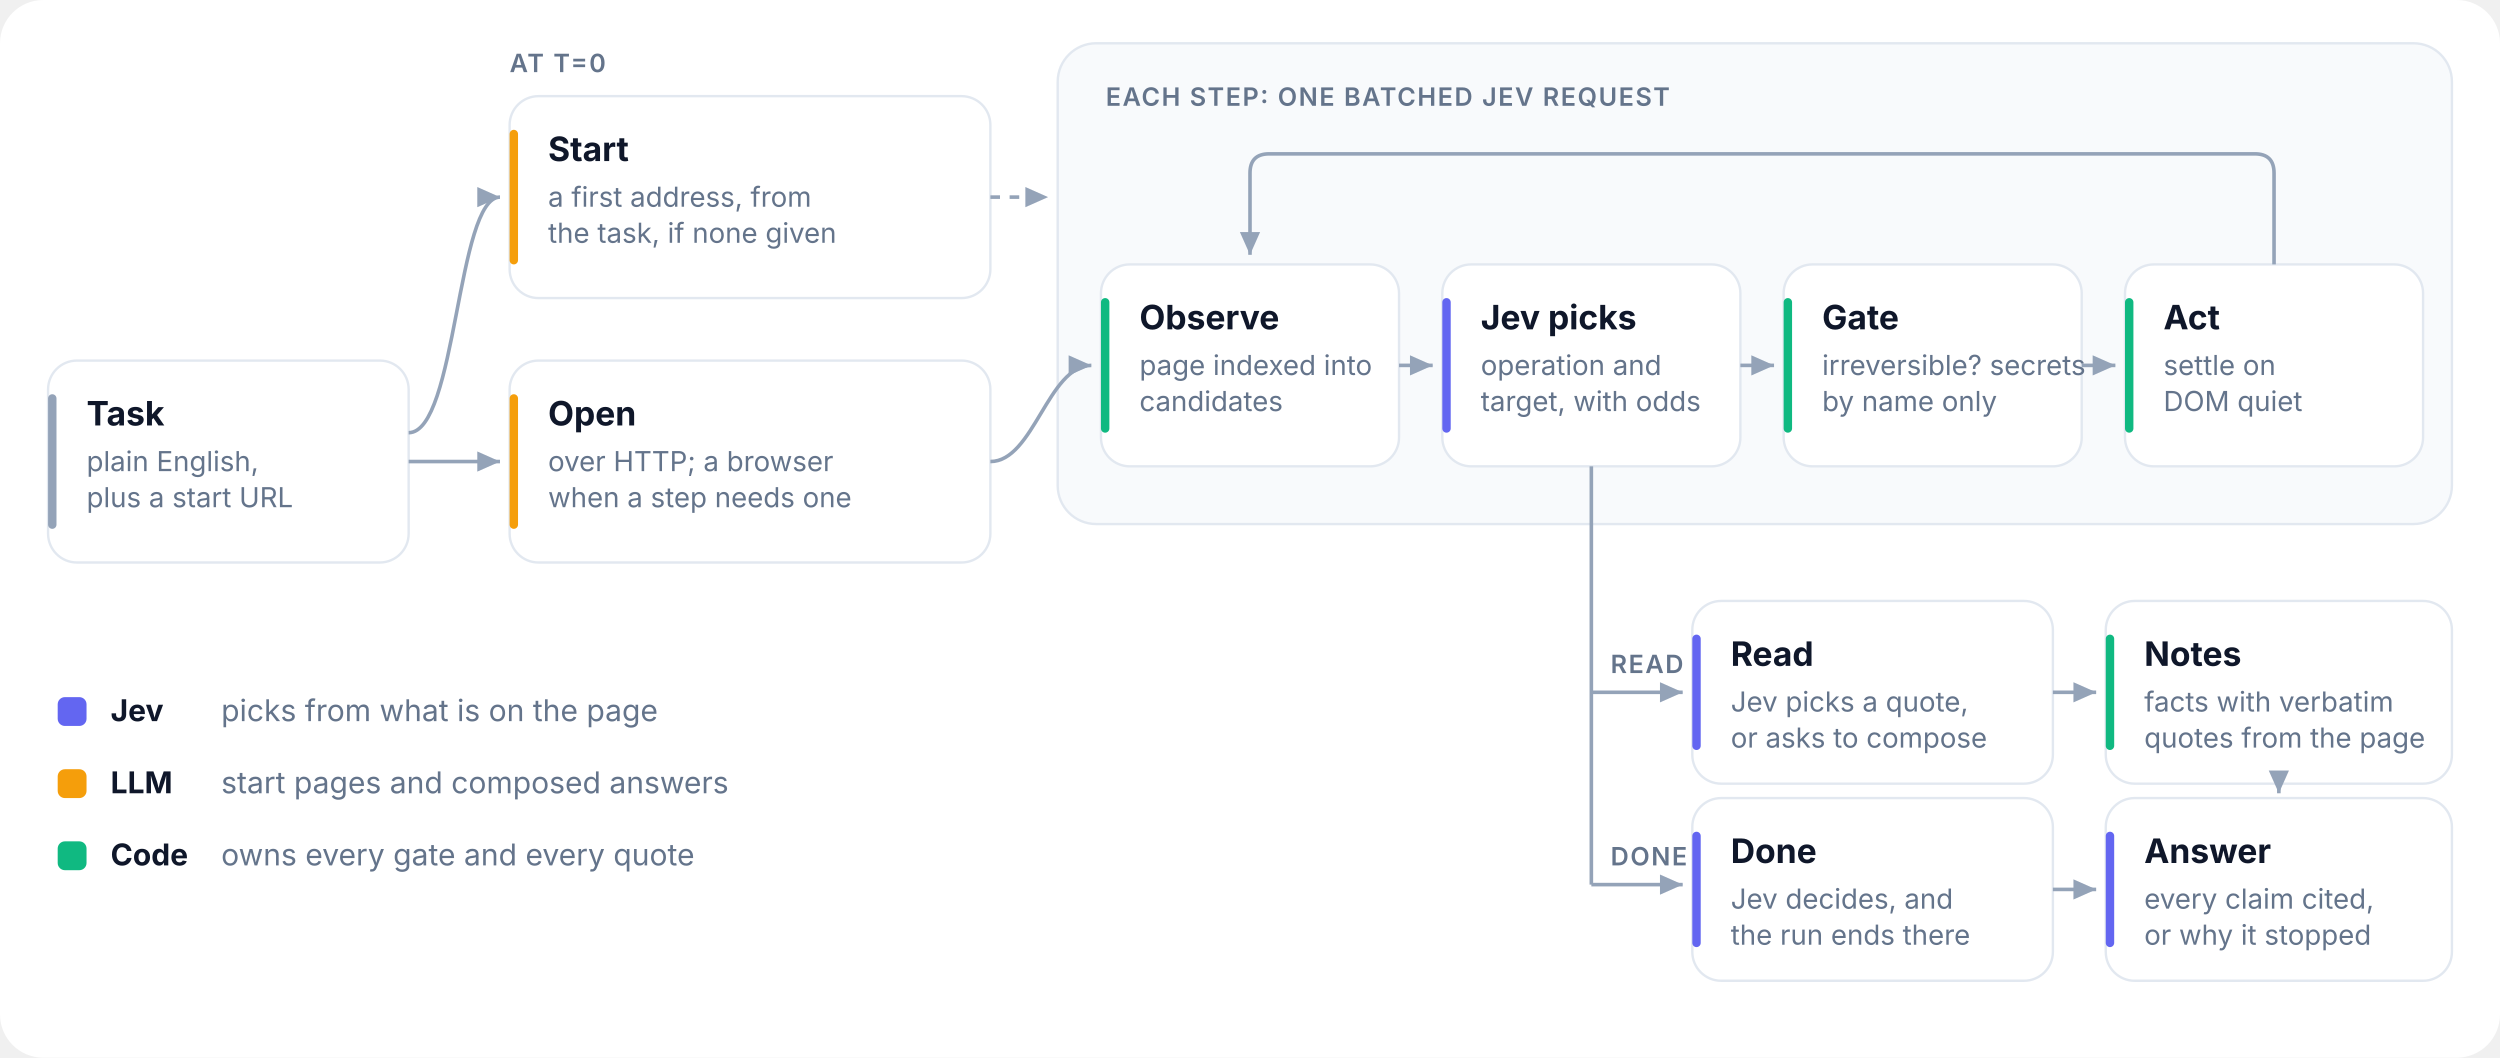
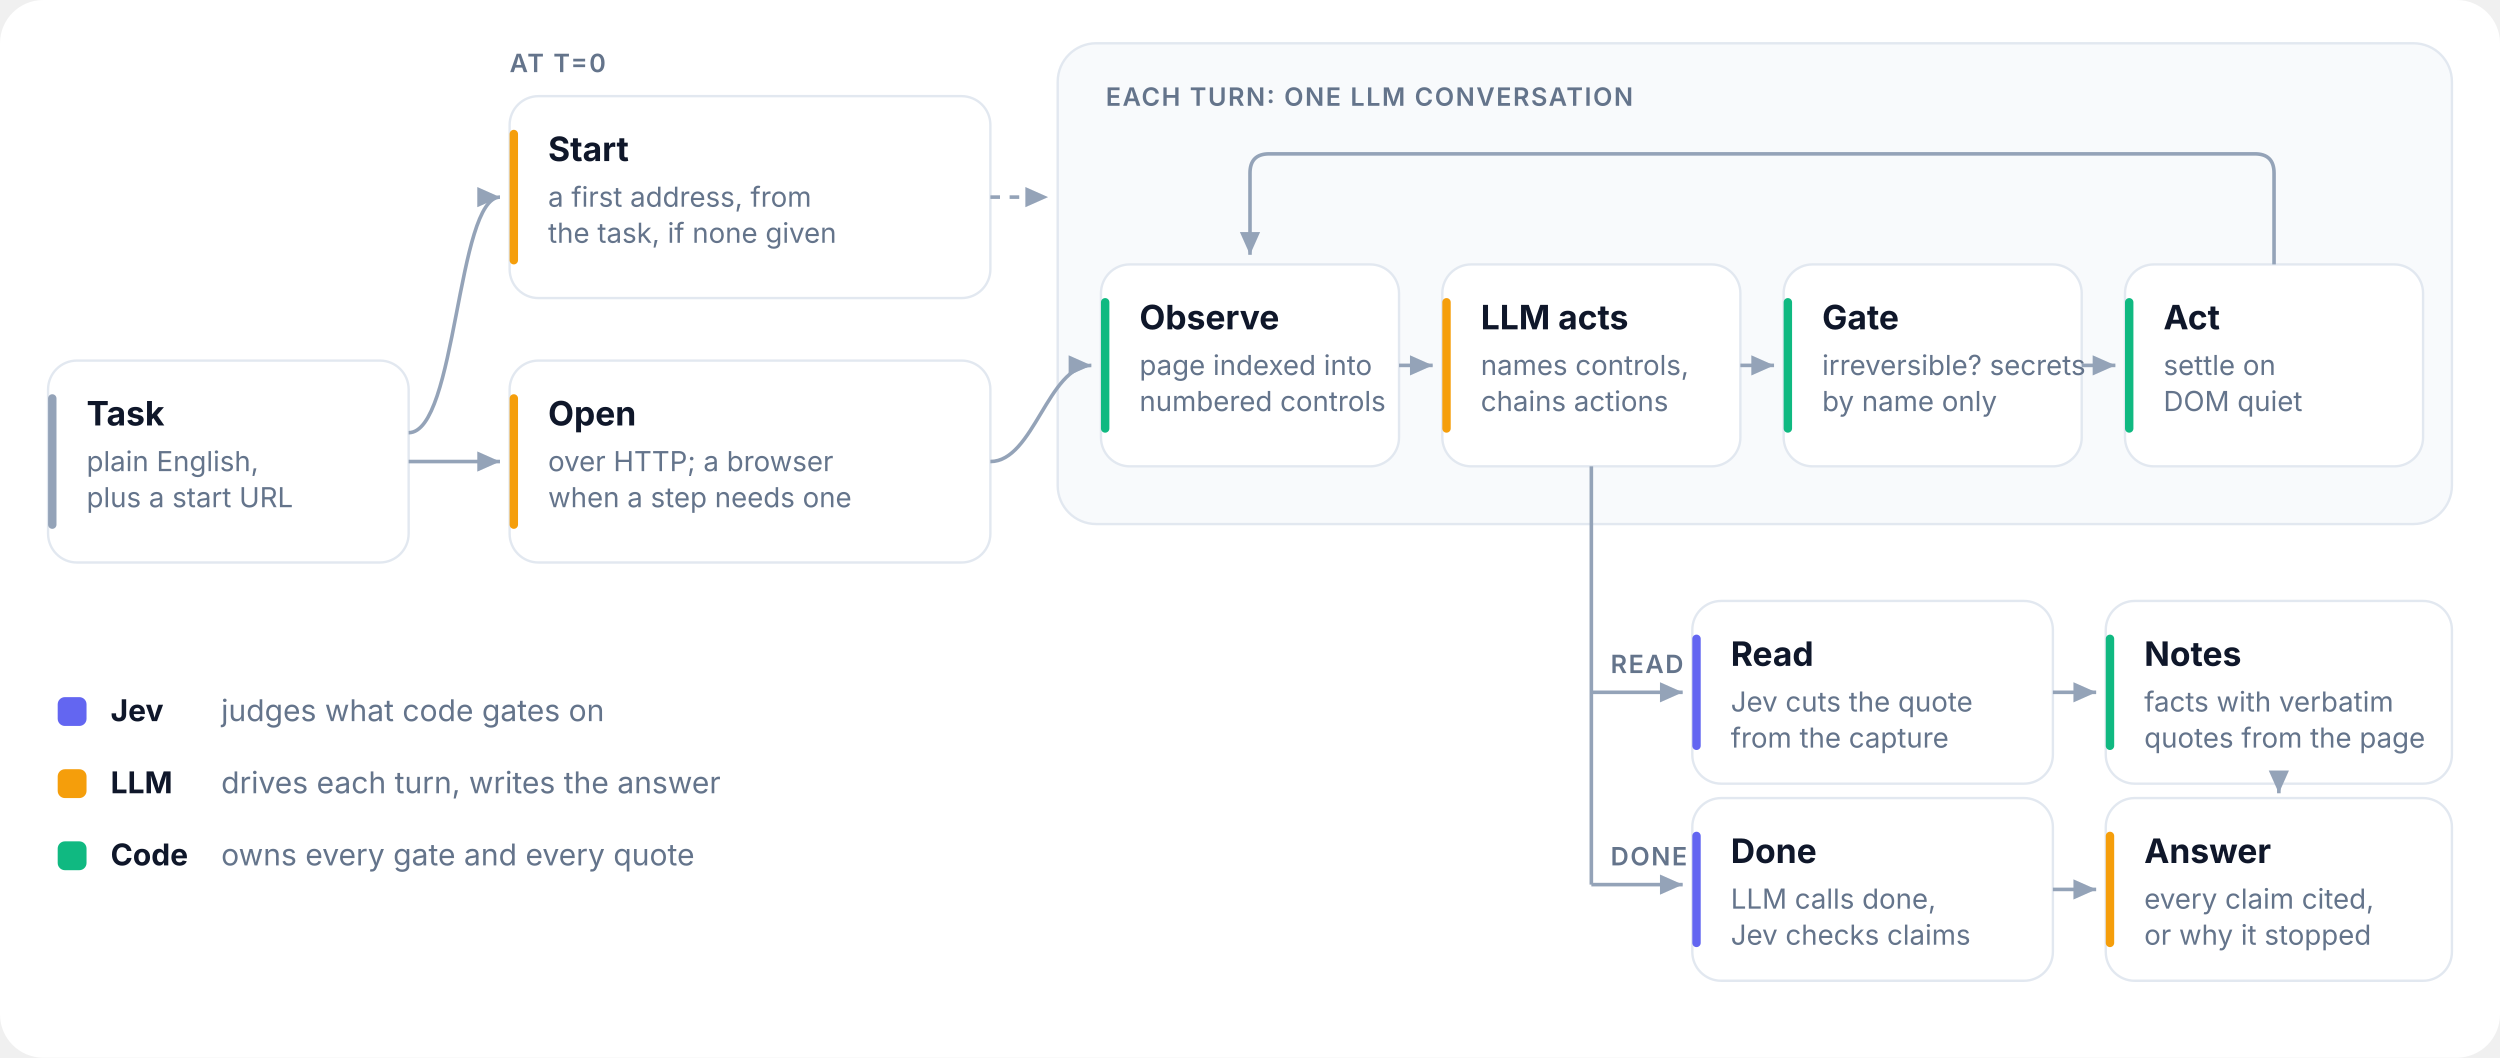
<svg xmlns="http://www.w3.org/2000/svg" viewBox="0 0 1040 440" width="1040" height="440" role="img" aria-label="How fastbrowse runs a task" font-family="Inter, -apple-system, BlinkMacSystemFont, 'Segoe UI', Helvetica, Arial, sans-serif">
  <defs>
    <marker id="a" viewBox="0 0 10 10" refX="9" refY="5" markerWidth="7" markerHeight="7" orient="auto-start-reverse">
      <path d="M0 1 L9 5 L0 9 z" fill="#94A3B8" />
    </marker>
  </defs>
  <rect width="1040" height="440" rx="18" fill="#FFFFFF" />
  <rect x="20" y="150" width="150" height="84" rx="12" fill="#FFFFFF" stroke="#E2E8F0" />
  <rect x="20" y="164" width="3.5" height="56" rx="1.75" fill="#94A3B8" />
  <text x="36" y="177" font-size="14" font-weight="650" fill="#0F172A">Task</text>
  <text x="36" y="196" font-size="11.5" fill="#64748B">plain English,</text>
  <text x="36" y="211" font-size="11.5" fill="#64748B">plus a start URL</text>
  <text x="212" y="30" font-size="10.5" font-weight="600" letter-spacing="0.06em" fill="#64748B" text-anchor="start">AT T=0</text>
  <rect x="212" y="40" width="200" height="84" rx="12" fill="#FFFFFF" stroke="#E2E8F0" />
  <rect x="212" y="54" width="3.5" height="56" rx="1.75" fill="#F59E0B" />
  <text x="228" y="67" font-size="14" font-weight="650" fill="#0F172A">Start</text>
  <text x="228" y="86" font-size="11.5" fill="#64748B">a first address, from</text>
  <text x="228" y="101" font-size="11.5" fill="#64748B">the task, if none given</text>
  <rect x="212" y="150" width="200" height="84" rx="12" fill="#FFFFFF" stroke="#E2E8F0" />
  <rect x="212" y="164" width="3.5" height="56" rx="1.75" fill="#F59E0B" />
  <text x="228" y="177" font-size="14" font-weight="650" fill="#0F172A">Open</text>
  <text x="228" y="196" font-size="11.5" fill="#64748B">over HTTP; a browser</text>
  <text x="228" y="211" font-size="11.5" fill="#64748B">when a step needs one</text>
  <path d="M170 180 C 190 180, 190 82, 208 82" fill="none" stroke="#94A3B8" stroke-width="1.5" marker-end="url(#a)" />
  <path d="M170 192 L 208 192" fill="none" stroke="#94A3B8" stroke-width="1.5" marker-end="url(#a)" />
  <rect x="440" y="18" width="580" height="200" rx="16" fill="#F8FAFC" stroke="#E2E8F0" />
-   <text x="460" y="44" font-size="10.5" font-weight="600" letter-spacing="0.06em" fill="#64748B" text-anchor="start">EACH STEP: ONE BATCHED JEV REQUEST</text>
+   <text x="460" y="44" font-size="10.5" font-weight="600" letter-spacing="0.06em" fill="#64748B" text-anchor="start">EACH TURN: ONE LLM CONVERSATION</text>
  <rect x="458" y="110" width="124" height="84" rx="12" fill="#FFFFFF" stroke="#E2E8F0" />
  <rect x="458" y="124" width="3.5" height="56" rx="1.75" fill="#10B981" />
  <text x="474" y="137" font-size="14" font-weight="650" fill="#0F172A">Observe</text>
  <text x="474" y="156" font-size="11.5" fill="#64748B">page indexed into</text>
-   <text x="474" y="171" font-size="11.5" fill="#64748B">candidates</text>
+   <text x="474" y="171" font-size="11.5" fill="#64748B">numbered controls</text>
  <rect x="600" y="110" width="124" height="84" rx="12" fill="#FFFFFF" stroke="#E2E8F0" />
-   <rect x="600" y="124" width="3.5" height="56" rx="1.75" fill="#6366F1" />
-   <text x="616" y="137" font-size="14" font-weight="650" fill="#0F172A">Jev picks</text>
-   <text x="616" y="156" font-size="11.5" fill="#64748B">operation and</text>
-   <text x="616" y="171" font-size="11.5" fill="#64748B">target, with odds</text>
+   <rect x="600" y="124" width="3.5" height="56" rx="1.75" fill="#F59E0B" />
+   <text x="616" y="137" font-size="14" font-weight="650" fill="#0F172A">LLM acts</text>
+   <text x="616" y="156" font-size="11.5" fill="#64748B">names controls,</text>
+   <text x="616" y="171" font-size="11.5" fill="#64748B">chains actions</text>
  <rect x="742" y="110" width="124" height="84" rx="12" fill="#FFFFFF" stroke="#E2E8F0" />
  <rect x="742" y="124" width="3.5" height="56" rx="1.75" fill="#10B981" />
  <text x="758" y="137" font-size="14" font-weight="650" fill="#0F172A">Gate</text>
  <text x="758" y="156" font-size="11.5" fill="#64748B">irreversible? secrets</text>
  <text x="758" y="171" font-size="11.5" fill="#64748B">by name only</text>
  <rect x="884" y="110" width="124" height="84" rx="12" fill="#FFFFFF" stroke="#E2E8F0" />
  <rect x="884" y="124" width="3.5" height="56" rx="1.75" fill="#10B981" />
  <text x="900" y="137" font-size="14" font-weight="650" fill="#0F172A">Act</text>
  <text x="900" y="156" font-size="11.5" fill="#64748B">settle on</text>
  <text x="900" y="171" font-size="11.5" fill="#64748B">DOM quiet</text>
  <path d="M582 152 L 596 152" fill="none" stroke="#94A3B8" stroke-width="1.5" marker-end="url(#a)" />
  <path d="M724 152 L 738 152" fill="none" stroke="#94A3B8" stroke-width="1.5" marker-end="url(#a)" />
  <path d="M866 152 L 880 152" fill="none" stroke="#94A3B8" stroke-width="1.5" marker-end="url(#a)" />
  <path d="M946 110 L 946 72 Q 946 64 938 64 L 528 64 Q 520 64 520 72 L 520 106" fill="none" stroke="#94A3B8" stroke-width="1.5" marker-end="url(#a)" />
  <path d="M412 192 C 430 192, 436 152, 454 152" fill="none" stroke="#94A3B8" stroke-width="1.5" marker-end="url(#a)" />
  <path d="M412 82 L 436 82" fill="none" stroke="#94A3B8" stroke-width="1.5" stroke-dasharray="4 4" marker-end="url(#a)" />
  <path d="M662 194 L 662 368" fill="none" stroke="#94A3B8" stroke-width="1.5" />
  <path d="M662 288 L 700 288" fill="none" stroke="#94A3B8" stroke-width="1.5" marker-end="url(#a)" />
  <path d="M662 368 L 700 368" fill="none" stroke="#94A3B8" stroke-width="1.5" marker-end="url(#a)" />
  <text x="670" y="280" font-size="10.5" font-weight="600" letter-spacing="0.06em" fill="#64748B" text-anchor="start">READ</text>
  <text x="670" y="360" font-size="10.5" font-weight="600" letter-spacing="0.06em" fill="#64748B" text-anchor="start">DONE</text>
  <rect x="704" y="250" width="150" height="76" rx="12" fill="#FFFFFF" stroke="#E2E8F0" />
  <rect x="704" y="264" width="3.5" height="48" rx="1.75" fill="#6366F1" />
  <text x="720" y="277" font-size="14" font-weight="650" fill="#0F172A">Read</text>
-   <text x="720" y="296" font-size="11.5" fill="#64748B">Jev picks a quote,</text>
-   <text x="720" y="311" font-size="11.5" fill="#64748B">or asks to compose</text>
+   <text x="720" y="296" font-size="11.5" fill="#64748B">Jev cuts the quote</text>
+   <text x="720" y="311" font-size="11.5" fill="#64748B">from the capture</text>
  <rect x="704" y="332" width="150" height="76" rx="12" fill="#FFFFFF" stroke="#E2E8F0" />
  <rect x="704" y="346" width="3.5" height="48" rx="1.75" fill="#6366F1" />
  <text x="720" y="359" font-size="14" font-weight="650" fill="#0F172A">Done</text>
-   <text x="720" y="378" font-size="11.5" fill="#64748B">Jev decides, and</text>
-   <text x="720" y="393" font-size="11.5" fill="#64748B">the run ends there</text>
+   <text x="720" y="378" font-size="11.5" fill="#64748B">LLM calls done,</text>
+   <text x="720" y="393" font-size="11.5" fill="#64748B">Jev checks claims</text>
  <rect x="876" y="250" width="144" height="76" rx="12" fill="#FFFFFF" stroke="#E2E8F0" />
  <rect x="876" y="264" width="3.5" height="48" rx="1.75" fill="#10B981" />
  <text x="892" y="277" font-size="14" font-weight="650" fill="#0F172A">Notes</text>
  <text x="892" y="296" font-size="11.5" fill="#64748B">facts with verbatim</text>
  <text x="892" y="311" font-size="11.5" fill="#64748B">quotes from the page</text>
  <rect x="876" y="332" width="144" height="76" rx="12" fill="#FFFFFF" stroke="#E2E8F0" />
-   <rect x="876" y="346" width="3.5" height="48" rx="1.75" fill="#6366F1" />
+   <rect x="876" y="346" width="3.5" height="48" rx="1.75" fill="#F59E0B" />
  <text x="892" y="359" font-size="14" font-weight="650" fill="#0F172A">Answer</text>
  <text x="892" y="378" font-size="11.5" fill="#64748B">every claim cited,</text>
  <text x="892" y="393" font-size="11.5" fill="#64748B">or why it stopped</text>
  <path d="M854 288 L 872 288" fill="none" stroke="#94A3B8" stroke-width="1.5" marker-end="url(#a)" />
  <path d="M854 370 L 872 370" fill="none" stroke="#94A3B8" stroke-width="1.5" marker-end="url(#a)" />
  <path d="M948 326 L 948 330" fill="none" stroke="#94A3B8" stroke-width="1.5" stroke-dasharray="4 4" marker-end="url(#a)" />
  <rect x="24" y="290" width="12" height="12" rx="3" fill="#6366F1" />
  <text x="46" y="300" font-size="12.5" font-weight="650" fill="#0F172A">Jev</text>
-   <text x="92" y="300" font-size="12.5" fill="#64748B">picks from what is on the page</text>
+   <text x="92" y="300" font-size="12.5" fill="#64748B">judges what code gates on</text>
  <rect x="24" y="320" width="12" height="12" rx="3" fill="#F59E0B" />
  <text x="46" y="330" font-size="12.5" font-weight="650" fill="#0F172A">LLM</text>
-   <text x="92" y="330" font-size="12.5" fill="#64748B">start pages and composed answers</text>
+   <text x="92" y="330" font-size="12.5" fill="#64748B">drives each turn, writes the answer</text>
  <rect x="24" y="350" width="12" height="12" rx="3" fill="#10B981" />
  <text x="46" y="360" font-size="12.5" font-weight="650" fill="#0F172A">Code</text>
  <text x="92" y="360" font-size="12.5" fill="#64748B">owns every gate and every quote</text>
</svg>
